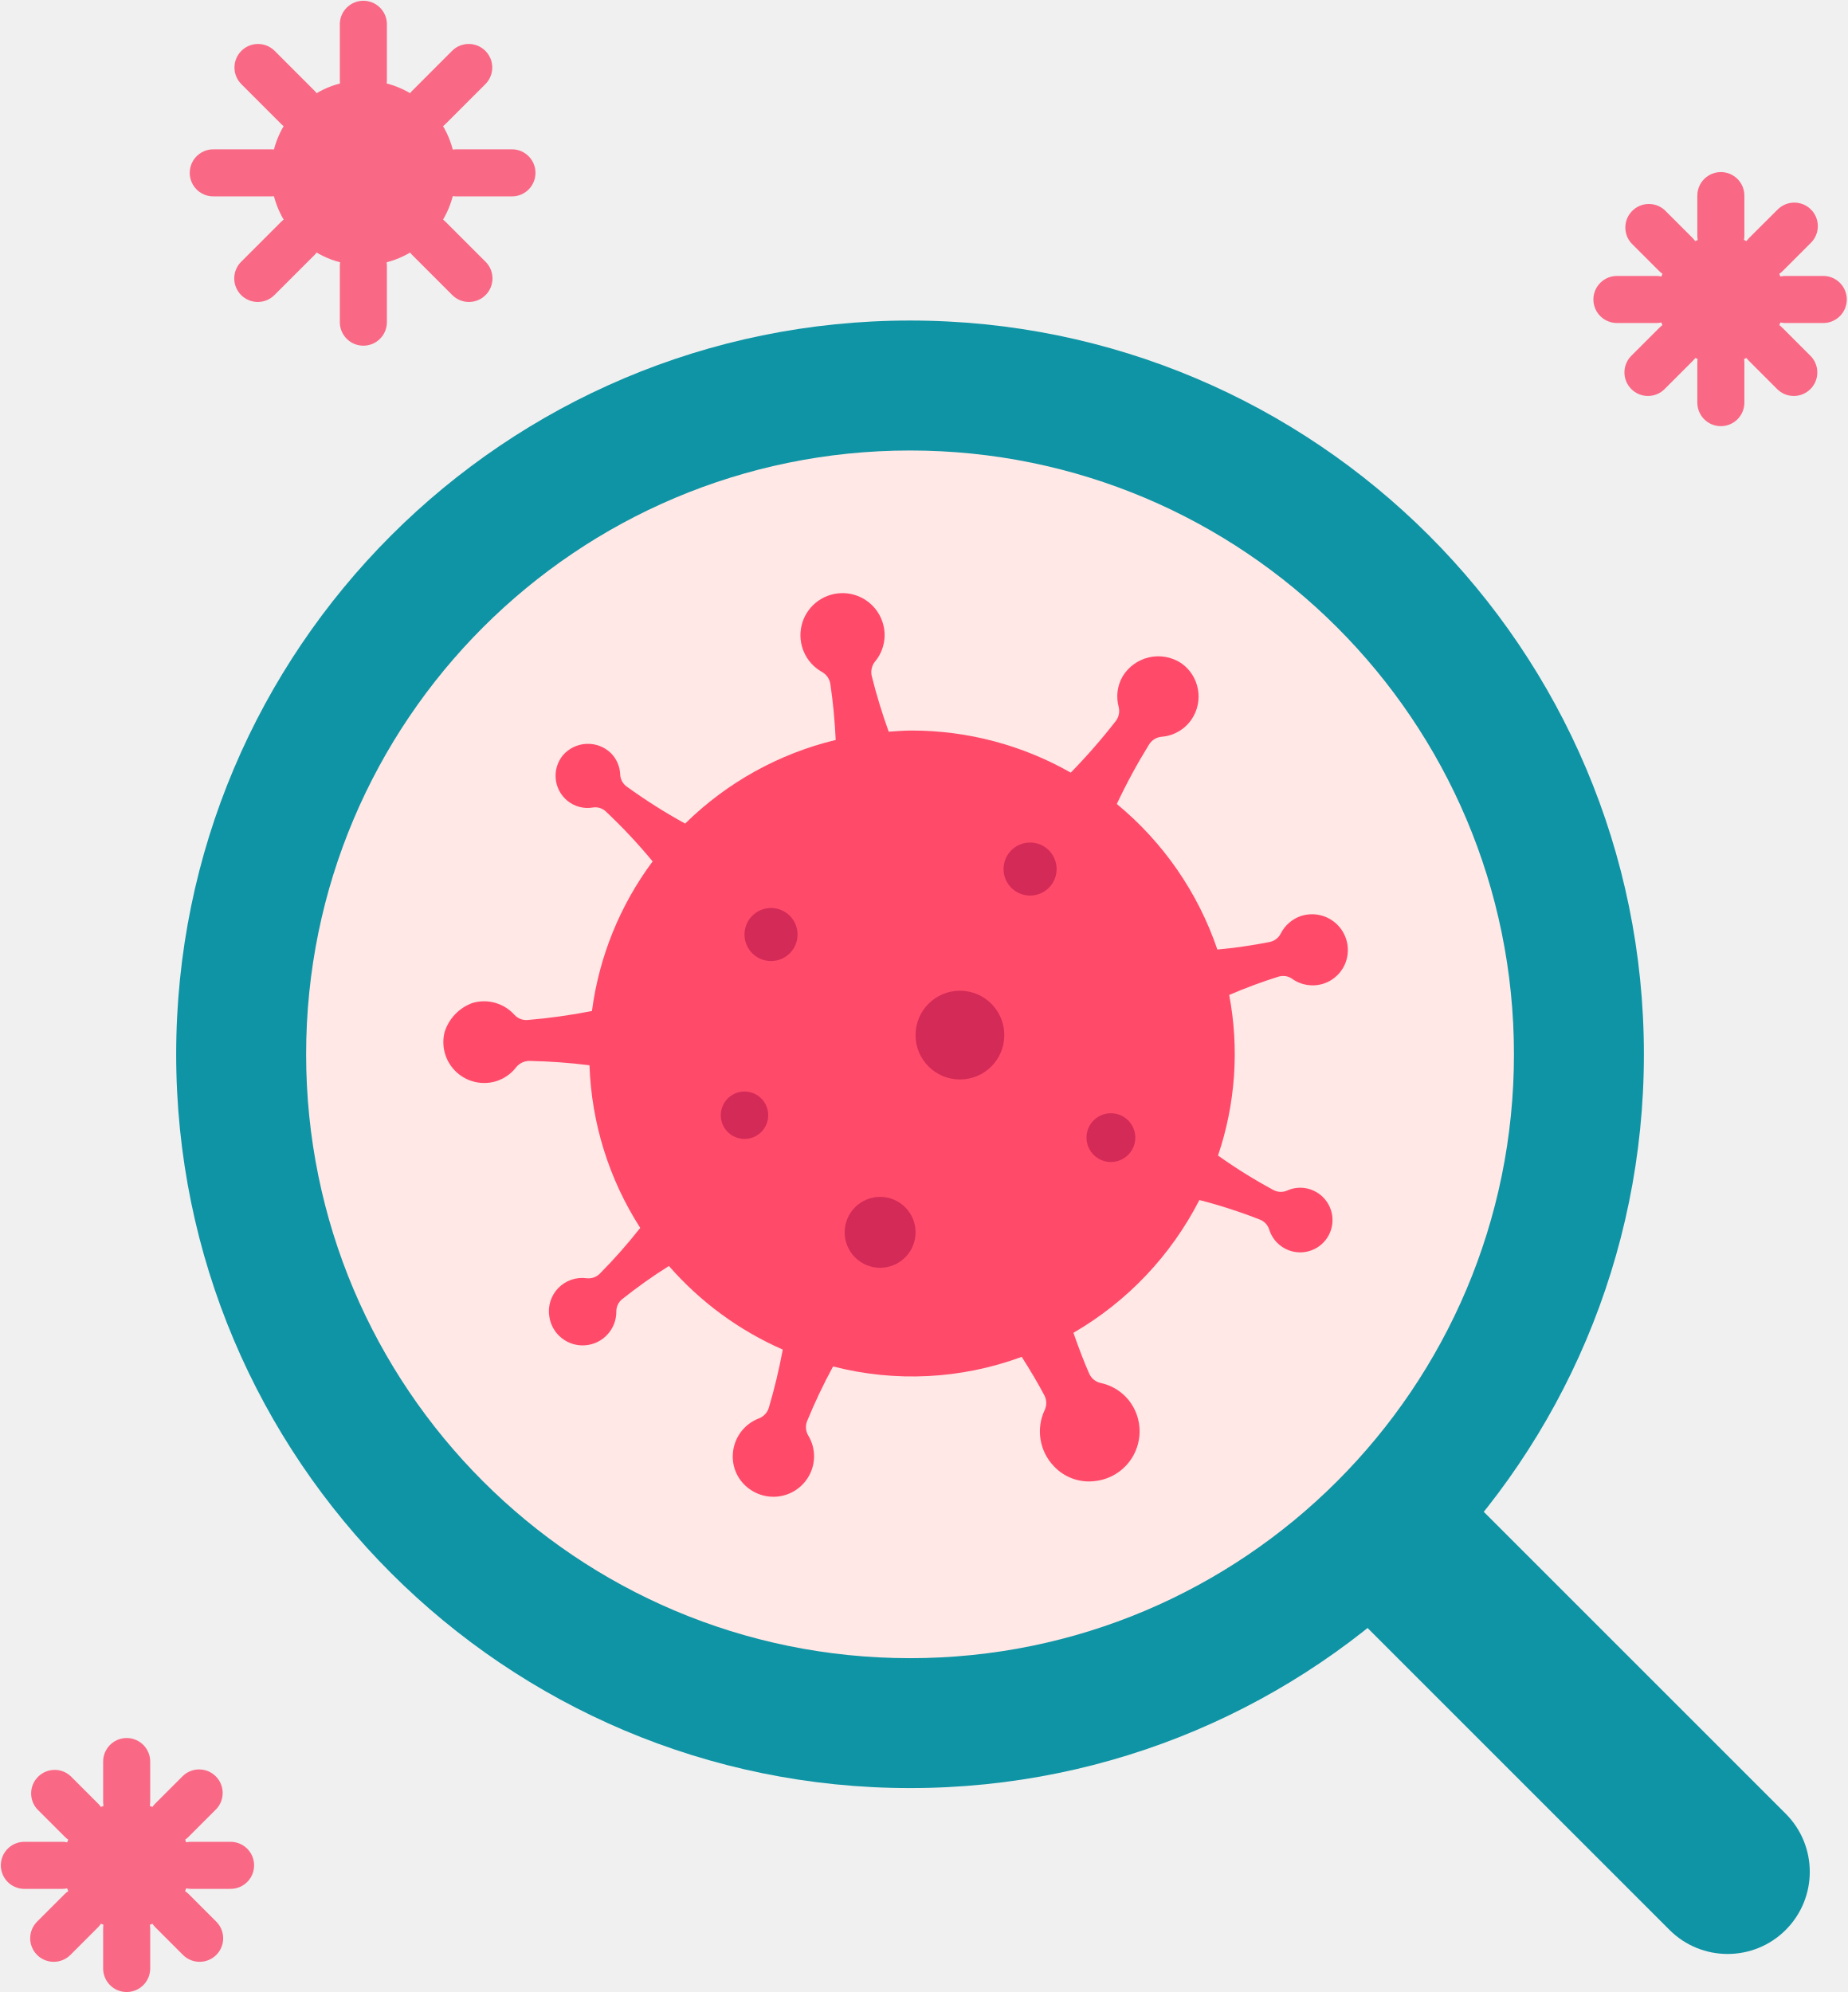
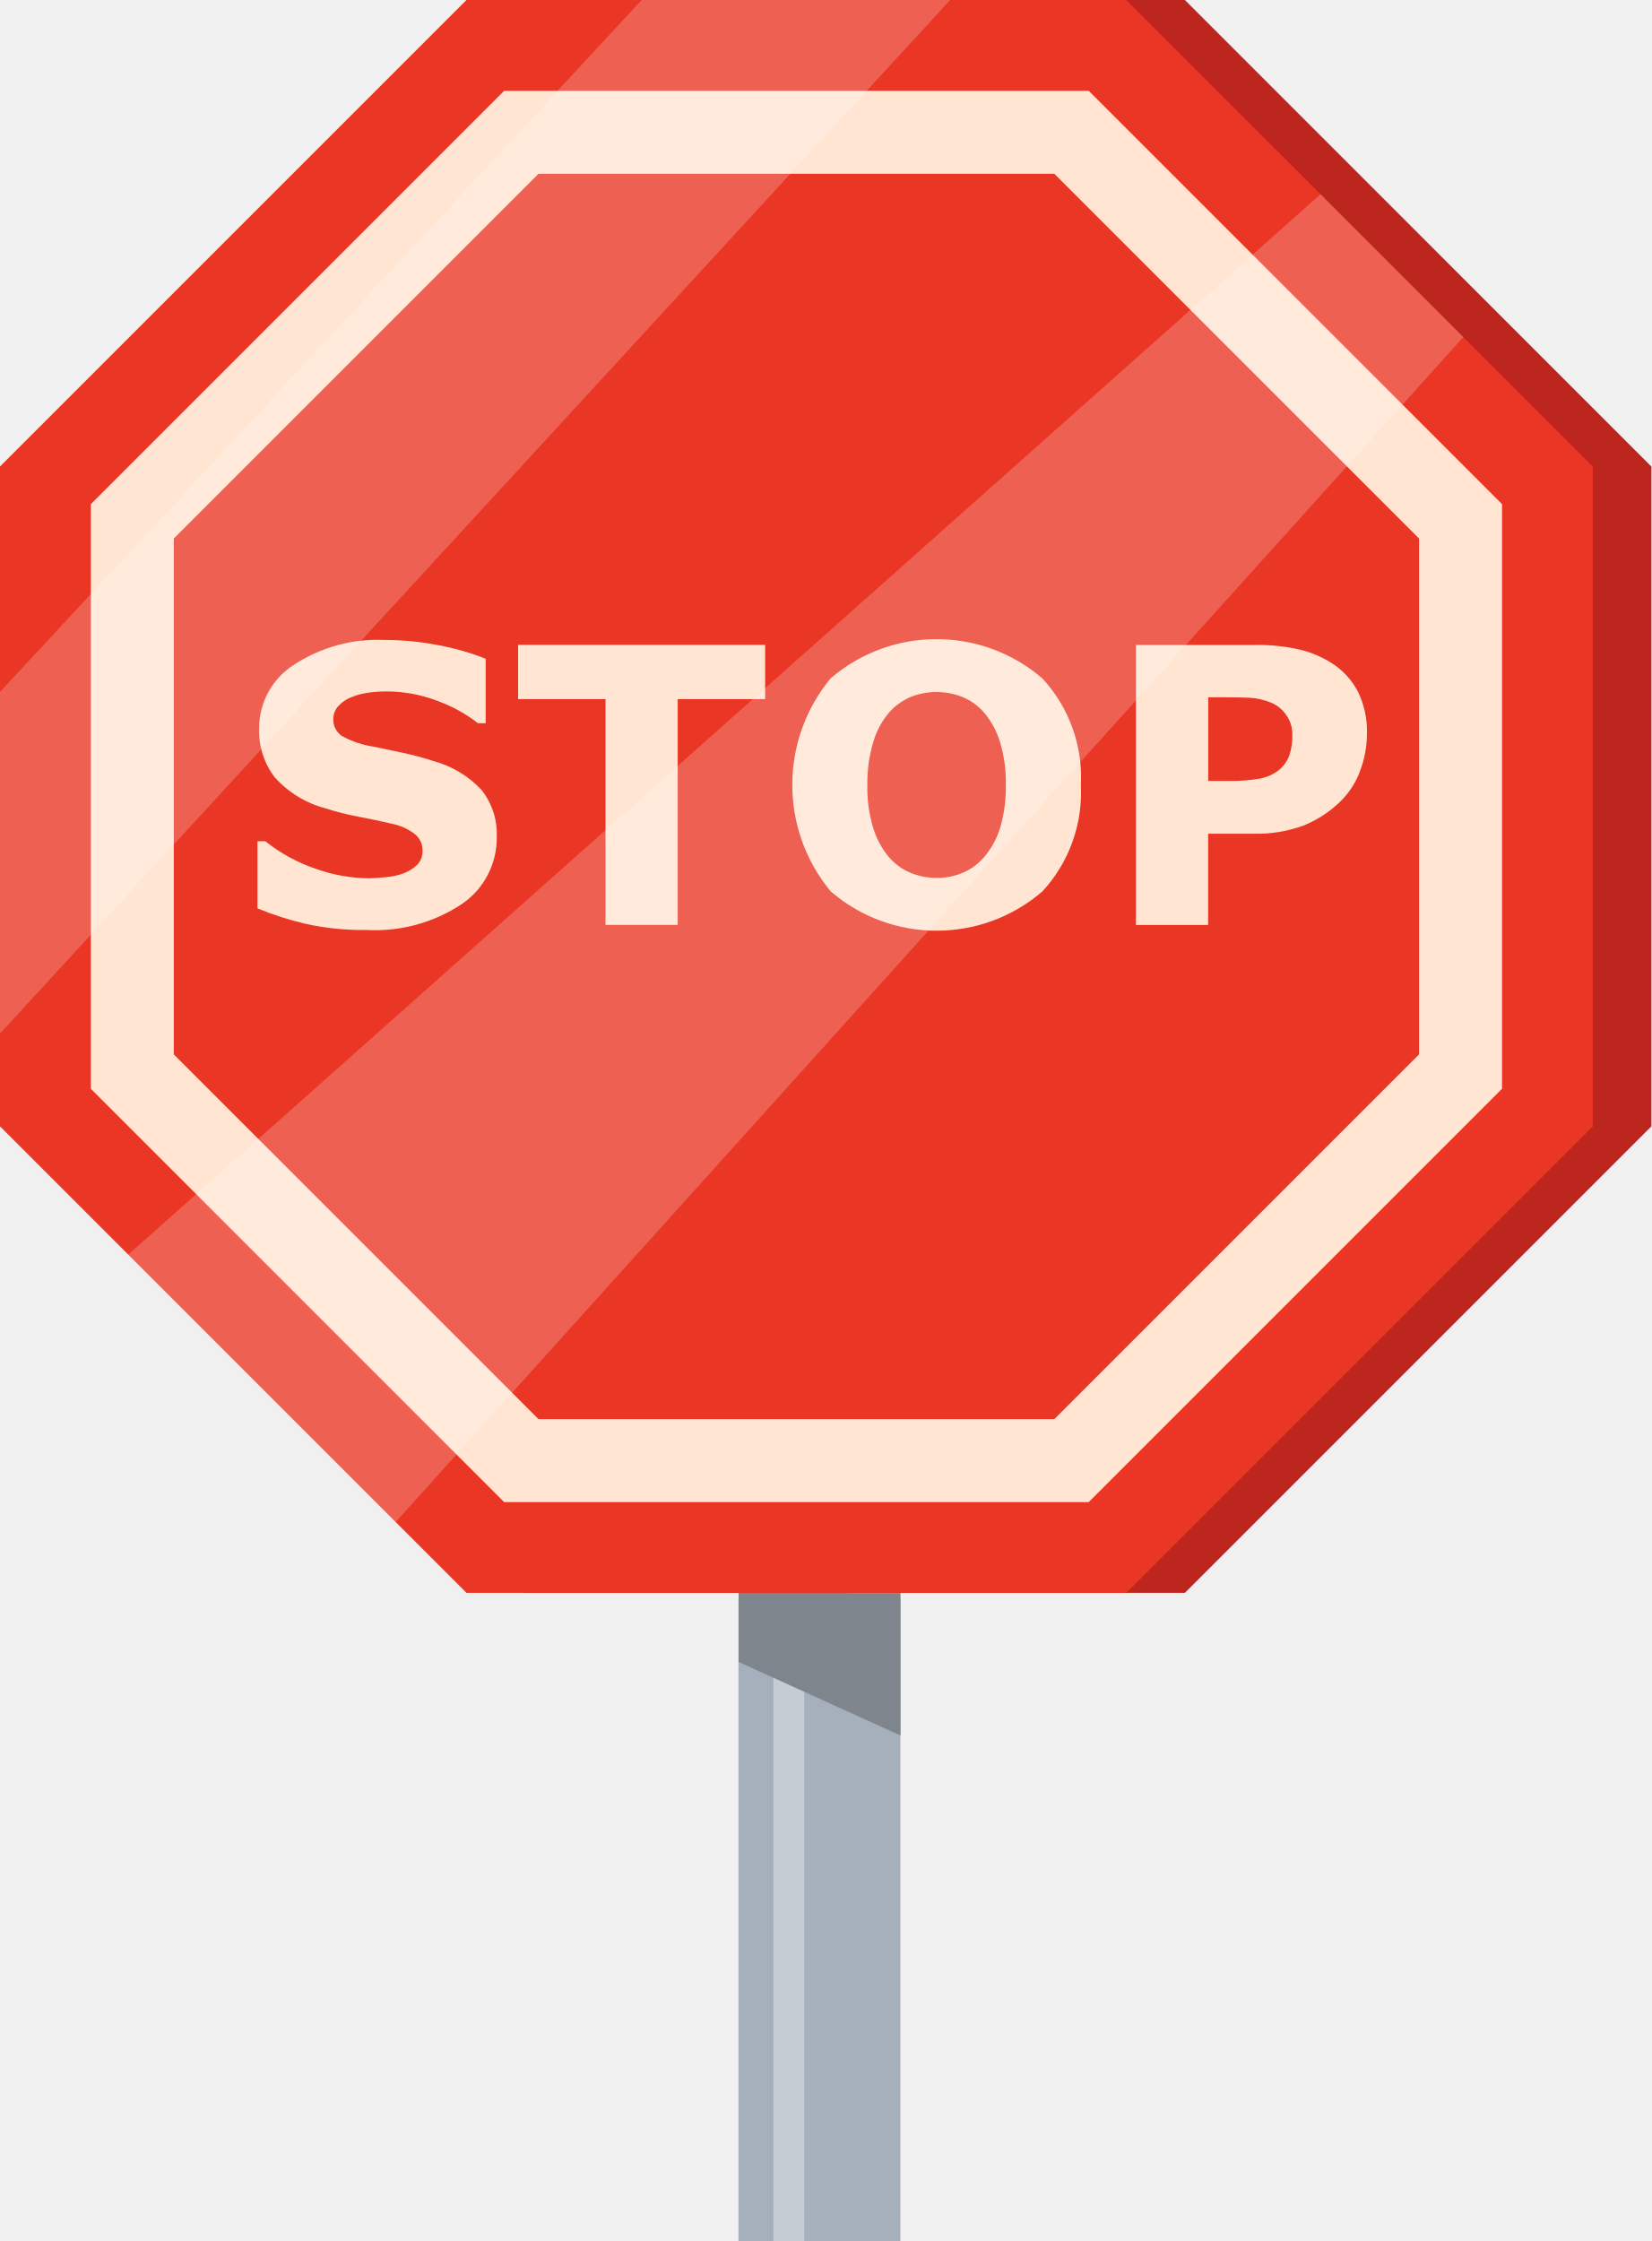
- <svg xmlns="http://www.w3.org/2000/svg" width="75.326" height="81.225" viewBox="0 0 75.326 81.225">
-   <g id="Group_20633" data-name="Group 20633" transform="translate(-3.454 4.073)">
-     <path id="Rectangle_657" data-name="Rectangle 657" d="M.45,0h5.8A.45.45,0,0,1,6.7.45V19.817a3.351,3.351,0,0,1-3.351,3.351h0A3.351,3.351,0,0,1,0,19.817V.45A.45.45,0,0,1,.45,0Z" transform="translate(57.508 60.607) rotate(-45)" fill="#0f94a5" />
-     <g id="Group_1114" data-name="Group 1114" transform="translate(10.637 8.997)">
-       <circle id="Ellipse_17" data-name="Ellipse 17" cx="29.92" cy="29.92" r="29.92" fill="#0f94a5" />
+ <svg xmlns="http://www.w3.org/2000/svg" width="66.973" height="90.881" viewBox="0 0 66.973 90.881">
+   <g id="Grupo_83715" data-name="Grupo 83715" transform="translate(-2147.55 -95.701)">
+     <g id="Grupo_83714" data-name="Grupo 83714" transform="translate(2147.55 95.701)">
+       <path id="Trazado_117351" data-name="Trazado 117351" d="M2211.043,95.7h-26.757l-18.921,18.92v26.758l18.921,18.92h26.757l18.92-18.92V114.622Z" transform="translate(-2162.99 -95.701)" fill="#bc261e" />
+       <path id="Trazado_117352" data-name="Trazado 117352" d="M2193.228,95.7H2166.47l-18.92,18.92v26.758l18.92,18.92h26.758l18.92-18.92V114.622Z" transform="translate(-2147.55 -95.701)" fill="#ea3624" />
+       <g id="Grupo_83712" data-name="Grupo 83712" transform="translate(3.683 3.683)">
+         <path id="Trazado_117353" data-name="Trazado 117353" d="M2215.643,180.557h-23.707l-16.763-16.763V140.087l16.763-16.763h23.707l16.763,16.763v23.707Zm-22.313-3.365h20.919l14.792-14.792V141.481l-14.792-14.792H2193.33l-14.792,14.792V162.4Z" transform="translate(-2175.173 -123.324)" fill="#ffe5d2" />
+       </g>
+       <g id="Grupo_83713" data-name="Grupo 83713" transform="translate(10.441 25.92)">
+         <path id="Trazado_117354" data-name="Trazado 117354" d="M2235.573,298.341a3.238,3.238,0,0,1-1.422,2.726,6.375,6.375,0,0,1-3.862,1.048,10.79,10.79,0,0,1-2.458-.248,12.662,12.662,0,0,1-1.963-.629v-2.722h.32a6.782,6.782,0,0,0,2.032,1.113,6.608,6.608,0,0,0,2.162.389,7.009,7.009,0,0,0,.7-.046,2.8,2.8,0,0,0,.709-.153,1.768,1.768,0,0,0,.553-.343.8.8,0,0,0,.217-.61.822.822,0,0,0-.317-.644,2.2,2.2,0,0,0-.926-.416q-.641-.152-1.353-.286a10.36,10.36,0,0,1-1.338-.339,4.2,4.2,0,0,1-2.062-1.262,3.092,3.092,0,0,1-.629-1.978,3.044,3.044,0,0,1,1.422-2.589,6.2,6.2,0,0,1,3.656-1,11.32,11.32,0,0,1,2.215.217,10.335,10.335,0,0,1,1.895.545v2.615h-.313a6.031,6.031,0,0,0-1.681-.919,5.788,5.788,0,0,0-2.032-.37,5.335,5.335,0,0,0-.728.05,2.859,2.859,0,0,0-.7.187,1.333,1.333,0,0,0-.511.347.761.761,0,0,0-.214.53.791.791,0,0,0,.343.69,3.84,3.84,0,0,0,1.3.438l1.2.252a12.641,12.641,0,0,1,1.239.335,4.143,4.143,0,0,1,1.925,1.163A2.861,2.861,0,0,1,2235.573,298.341Z" transform="translate(-2225.868 -290.32)" fill="#ffe5d2" />
+         <path id="Trazado_117355" data-name="Trazado 117355" d="M2315.2,294.091h-3.545v9.156h-2.928v-9.156h-3.545v-2.2H2315.2Z" transform="translate(-2294.611 -291.659)" fill="#ffe5d2" />
+         <path id="Trazado_117356" data-name="Trazado 117356" d="M2400.267,296.038a5.914,5.914,0,0,1-1.555,4.311,6.576,6.576,0,0,1-8.592,0,6.775,6.775,0,0,1,0-8.638,6.589,6.589,0,0,1,8.584,0A5.9,5.9,0,0,1,2400.267,296.038Zm-3.881,2.874a3.393,3.393,0,0,0,.633-1.223,5.942,5.942,0,0,0,.206-1.658,5.6,5.6,0,0,0-.236-1.738,3.377,3.377,0,0,0-.618-1.159,2.309,2.309,0,0,0-.9-.663,2.841,2.841,0,0,0-2.1-.008,2.455,2.455,0,0,0-.9.656,3.232,3.232,0,0,0-.622,1.178,5.734,5.734,0,0,0-.24,1.742,5.6,5.6,0,0,0,.233,1.727,3.416,3.416,0,0,0,.614,1.163,2.345,2.345,0,0,0,.892.663,2.758,2.758,0,0,0,1.075.213,2.718,2.718,0,0,0,1.075-.217A2.349,2.349,0,0,0,2396.386,298.912Z" transform="translate(-2366.874 -290.122)" fill="#ffe5d2" />
+         <path id="Trazado_117357" data-name="Trazado 117357" d="M2502.471,295.478a4.3,4.3,0,0,1-.267,1.491,3.322,3.322,0,0,1-.762,1.223,4.657,4.657,0,0,1-1.513,1.014,5.488,5.488,0,0,1-2.077.343h-1.822v3.7H2493.1V291.895h4.818a7.621,7.621,0,0,1,1.826.187,4.31,4.31,0,0,1,1.315.56,3.018,3.018,0,0,1,1.048,1.151A3.635,3.635,0,0,1,2502.471,295.478Zm-3.027.065a1.338,1.338,0,0,0-.259-.825,1.407,1.407,0,0,0-.6-.483,2.726,2.726,0,0,0-.892-.2q-.435-.019-1.159-.019h-.5v3.393h.839a6.82,6.82,0,0,0,1.231-.091,1.745,1.745,0,0,0,.812-.365,1.4,1.4,0,0,0,.407-.582A2.37,2.37,0,0,0,2499.444,295.543Z" transform="translate(-2457.474 -291.659)" fill="#ffe5d2" />
+       </g>
+       <path id="Trazado_117358" data-name="Trazado 117358" d="M2173.574,95.7l-26.024,28.062v13.854L2186.086,95.7Z" transform="translate(-2147.55 -95.701)" fill="#fff" opacity="0.21" />
+       <path id="Trazado_117359" data-name="Trazado 117359" d="M2186.555,197.763l48.351-43,5.793,5.793-43.3,48.054Z" transform="translate(-2181.354 -146.885)" fill="#fff" opacity="0.21" />
    </g>
-     <circle id="Ellipse_18" data-name="Ellipse 18" cx="24.622" cy="24.622" r="24.622" transform="translate(15.935 14.296)" fill="#ffe8e6" />
-     <path id="Path_580" data-name="Path 580" d="M67.15,45.849a1.447,1.447,0,0,0-.811.716.644.644,0,0,1-.443.337,20.807,20.807,0,0,1-2.138.31,13.181,13.181,0,0,0-4.1-5.936,24.541,24.541,0,0,1,1.318-2.431.674.674,0,0,1,.507-.31,1.629,1.629,0,0,0,1.213-.694,1.661,1.661,0,0,0-.416-2.31,1.7,1.7,0,0,0-2.388.549,1.63,1.63,0,0,0-.157,1.241.675.675,0,0,1-.122.577,24.685,24.685,0,0,1-1.833,2.1A13.091,13.091,0,0,0,51.3,38.281c-.318,0-.63.026-.942.047a23.318,23.318,0,0,1-.693-2.275.692.692,0,0,1,.144-.595,1.687,1.687,0,0,0,.292-1.613,1.716,1.716,0,1,0-2.465,2.046.683.683,0,0,1,.343.489,22.919,22.919,0,0,1,.218,2.285,13.14,13.14,0,0,0-6.138,3.41,22.446,22.446,0,0,1-2.386-1.512.638.638,0,0,1-.262-.484,1.305,1.305,0,0,0-.386-.884,1.348,1.348,0,0,0-1.945.089,1.317,1.317,0,0,0,.173,1.856,1.293,1.293,0,0,0,1.054.278.628.628,0,0,1,.526.17,22.23,22.23,0,0,1,1.9,2.029,13.072,13.072,0,0,0-2.474,6.1,23.912,23.912,0,0,1-2.628.368.657.657,0,0,1-.534-.214,1.667,1.667,0,0,0-1.7-.484,1.848,1.848,0,0,0-1.148,1.2,1.667,1.667,0,0,0,1.671,2.065,1.629,1.629,0,0,0,1.236-.626.7.7,0,0,1,.548-.274,23.311,23.311,0,0,1,2.455.178,13.085,13.085,0,0,0,2.069,6.631,21.529,21.529,0,0,1-1.649,1.867.645.645,0,0,1-.537.186,1.357,1.357,0,0,0-1.519,1.574,1.373,1.373,0,0,0,2.73-.226.641.641,0,0,1,.244-.5,20.888,20.888,0,0,1,1.9-1.348,13.193,13.193,0,0,0,4.642,3.409,23.219,23.219,0,0,1-.569,2.374.674.674,0,0,1-.4.43A1.66,1.66,0,0,0,44,67.876a1.617,1.617,0,0,0,.674,1.326,1.659,1.659,0,0,0,2.548-.785,1.632,1.632,0,0,0-.145-1.391.667.667,0,0,1-.045-.589A22.854,22.854,0,0,1,48.09,64.21a12.882,12.882,0,0,0,7.692-.391c.35.553.669,1.088.917,1.56a.676.676,0,0,1,.023.6,2.045,2.045,0,0,0,.384,2.313,1.953,1.953,0,0,0,1.667.592,2.04,2.04,0,0,0,1.613-2.911,1.994,1.994,0,0,0-1.391-1.089.667.667,0,0,1-.464-.384c-.213-.481-.43-1.054-.642-1.661a13.211,13.211,0,0,0,5.135-5.414,21.472,21.472,0,0,1,2.475.8.645.645,0,0,1,.372.4,1.324,1.324,0,0,0,1.026.912,1.317,1.317,0,0,0,.786-2.493,1.282,1.282,0,0,0-1.08-.005.642.642,0,0,1-.557-.021,21.326,21.326,0,0,1-2.262-1.407,12.9,12.9,0,0,0,.456-6.548,20.582,20.582,0,0,1,2.017-.749.636.636,0,0,1,.551.091,1.436,1.436,0,0,0,2.2-.727A1.46,1.46,0,0,0,67.15,45.849Z" transform="translate(-10.671 -12.566)" fill="#ff4a69" />
-     <g id="Group_1115" data-name="Group 1115" transform="translate(32.842 30.282)">
-       <circle id="Ellipse_19" data-name="Ellipse 19" cx="0.994" cy="0.994" r="0.994" transform="translate(14.91 11.038)" fill="#d32a57" />
-       <circle id="Ellipse_20" data-name="Ellipse 20" cx="1.445" cy="1.445" r="1.445" transform="translate(5.05 14.449)" fill="#d32a57" />
-       <circle id="Ellipse_21" data-name="Ellipse 21" cx="1.081" cy="1.081" r="1.081" transform="translate(11.528)" fill="#d32a57" />
-       <circle id="Ellipse_22" data-name="Ellipse 22" cx="0.966" cy="0.966" r="0.966" transform="translate(0 10.153)" fill="#d32a57" />
-       <circle id="Ellipse_23" data-name="Ellipse 23" cx="1.081" cy="1.081" r="1.081" transform="translate(0.966 2.67)" fill="#d32a57" />
-       <circle id="Ellipse_24" data-name="Ellipse 24" cx="1.809" cy="1.809" r="1.809" transform="translate(7.94 6.043)" fill="#d32a57" />
-     </g>
-     <g id="Group_1133" data-name="Group 1133" transform="translate(68.45 2.974)">
-       <g id="Group_1125" data-name="Group 1125" transform="translate(4.205 0)">
-         <path id="Path_589" data-name="Path 589" d="M113.075,9.413a.959.959,0,0,1-.96-.96V6.85a.96.96,0,1,1,1.919,0v1.6A.96.96,0,0,1,113.075,9.413Z" transform="translate(-112.115 -5.89)" fill="#f96985" />
-       </g>
-       <g id="Group_1126" data-name="Group 1126" transform="translate(4.205 6.807)">
-         <path id="Path_590" data-name="Path 590" d="M113.075,20.053a.959.959,0,0,1-.96-.96v-1.6a.96.96,0,1,1,1.919,0v1.6A.96.96,0,0,1,113.075,20.053Z" transform="translate(-112.115 -16.53)" fill="#f96985" />
-       </g>
-       <g id="Group_1127" data-name="Group 1127" transform="translate(0 4.205)">
-         <path id="Path_591" data-name="Path 591" d="M108.1,14.382h-1.6a.96.96,0,1,1,0-1.919h1.6a.96.96,0,0,1,0,1.919Z" transform="translate(-105.542 -12.463)" fill="#f96985" />
-       </g>
-       <g id="Group_1128" data-name="Group 1128" transform="translate(6.807 4.205)">
-         <path id="Path_592" data-name="Path 592" d="M118.745,14.382h-1.6a.96.96,0,0,1,0-1.919h1.6a.96.96,0,0,1,0,1.919Z" transform="translate(-116.182 -12.463)" fill="#f96985" />
-       </g>
-       <g id="Group_1129" data-name="Group 1129" transform="translate(1.232 1.232)">
-         <path id="Path_593" data-name="Path 593" d="M109.56,10.868a.955.955,0,0,1-.678-.281l-1.134-1.134A.96.96,0,0,1,109.106,8.1l1.134,1.134a.959.959,0,0,1-.679,1.638Z" transform="translate(-107.467 -7.816)" fill="#f96985" />
-       </g>
-       <g id="Group_1130" data-name="Group 1130" transform="translate(6.045 6.045)">
-         <path id="Path_594" data-name="Path 594" d="M117.084,18.392a.957.957,0,0,1-.679-.281l-1.134-1.134a.96.96,0,1,1,1.357-1.357l1.134,1.134a.96.96,0,0,1-.678,1.638Z" transform="translate(-114.99 -15.338)" fill="#f96985" />
-       </g>
-       <g id="Group_1131" data-name="Group 1131" transform="translate(1.232 6.045)">
-         <path id="Path_595" data-name="Path 595" d="M108.427,18.392a.96.96,0,0,1-.678-1.638l1.134-1.134a.96.96,0,1,1,1.357,1.357l-1.134,1.134A.957.957,0,0,1,108.427,18.392Z" transform="translate(-107.467 -15.338)" fill="#f96985" />
-       </g>
-       <g id="Group_1132" data-name="Group 1132" transform="translate(6.045 1.232)">
-         <path id="Path_596" data-name="Path 596" d="M115.95,10.868a.959.959,0,0,1-.679-1.638L116.405,8.1a.96.96,0,1,1,1.357,1.357l-1.134,1.134A.955.955,0,0,1,115.95,10.868Z" transform="translate(-114.99 -7.816)" fill="#f96985" />
-       </g>
-     </g>
-     <g id="Group_1142" data-name="Group 1142" transform="translate(3.454 66.823)">
-       <g id="Group_1134" data-name="Group 1134" transform="translate(4.205 0)">
-         <path id="Path_597" data-name="Path 597" d="M11.482,109.212a.959.959,0,0,1-.96-.96v-1.6a.96.96,0,1,1,1.919,0v1.6A.959.959,0,0,1,11.482,109.212Z" transform="translate(-10.522 -105.689)" fill="#f96985" />
-       </g>
-       <g id="Group_1135" data-name="Group 1135" transform="translate(4.205 6.807)">
-         <path id="Path_598" data-name="Path 598" d="M11.482,119.852a.959.959,0,0,1-.96-.96v-1.6a.96.96,0,1,1,1.919,0v1.6A.959.959,0,0,1,11.482,119.852Z" transform="translate(-10.522 -116.329)" fill="#f96985" />
-       </g>
-       <g id="Group_1136" data-name="Group 1136" transform="translate(0 4.205)">
-         <path id="Path_599" data-name="Path 599" d="M6.512,114.181h-1.6a.96.96,0,0,1,0-1.919h1.6a.96.96,0,0,1,0,1.919Z" transform="translate(-3.949 -112.262)" fill="#f96985" />
-       </g>
-       <g id="Group_1137" data-name="Group 1137" transform="translate(6.806 4.205)">
-         <path id="Path_600" data-name="Path 600" d="M17.152,114.181h-1.6a.96.96,0,0,1,0-1.919h1.6a.96.96,0,1,1,0,1.919Z" transform="translate(-14.588 -112.262)" fill="#f96985" />
-       </g>
-       <g id="Group_1138" data-name="Group 1138" transform="translate(1.232 1.232)">
-         <path id="Path_601" data-name="Path 601" d="M7.967,110.668a.957.957,0,0,1-.679-.282l-1.134-1.134A.96.96,0,0,1,7.513,107.9l1.134,1.134a.96.96,0,0,1-.679,1.638Z" transform="translate(-5.874 -107.614)" fill="#f96985" />
-       </g>
-       <g id="Group_1139" data-name="Group 1139" transform="translate(6.045 6.045)">
-         <path id="Path_602" data-name="Path 602" d="M15.49,118.191a.958.958,0,0,1-.679-.281l-1.134-1.134a.96.96,0,0,1,1.358-1.357l1.134,1.134a.959.959,0,0,1-.679,1.638Z" transform="translate(-13.397 -115.138)" fill="#f96985" />
-       </g>
-       <g id="Group_1140" data-name="Group 1140" transform="translate(1.232 6.045)">
-         <path id="Path_603" data-name="Path 603" d="M6.834,118.191a.959.959,0,0,1-.679-1.638l1.134-1.134a.96.96,0,0,1,1.358,1.357L7.513,117.91A.957.957,0,0,1,6.834,118.191Z" transform="translate(-5.874 -115.138)" fill="#f96985" />
-       </g>
-       <g id="Group_1141" data-name="Group 1141" transform="translate(6.045 1.232)">
-         <path id="Path_604" data-name="Path 604" d="M14.357,110.668a.96.96,0,0,1-.678-1.638l1.134-1.134a.96.96,0,0,1,1.357,1.357l-1.134,1.134A.957.957,0,0,1,14.357,110.668Z" transform="translate(-13.397 -107.614)" fill="#f96985" />
-       </g>
-     </g>
-     <g id="Group_1147" data-name="Group 1147" transform="translate(11.22 -4.073)">
-       <g id="Group_1124" data-name="Group 1124" transform="translate(0 0)">
-         <g id="Group_1116" data-name="Group 1116" transform="translate(6.089)">
-           <path id="Path_581" data-name="Path 581" d="M11.482,5.373a.96.96,0,0,1-.96-.96V2.092a.96.96,0,0,1,1.919,0V4.413A.96.96,0,0,1,11.482,5.373Z" transform="translate(-10.522 -1.132)" fill="#f96985" />
-         </g>
-         <g id="Group_1117" data-name="Group 1117" transform="translate(6.089 9.856)">
-           <path id="Path_582" data-name="Path 582" d="M11.482,20.777a.959.959,0,0,1-.96-.96V17.5a.96.96,0,0,1,1.919,0v2.321A.959.959,0,0,1,11.482,20.777Z" transform="translate(-10.522 -16.537)" fill="#f96985" />
-         </g>
-         <g id="Group_1118" data-name="Group 1118" transform="translate(0 6.089)">
-           <path id="Path_583" data-name="Path 583" d="M4.286,12.568H1.965a.96.96,0,1,1,0-1.919H4.286a.96.96,0,1,1,0,1.919Z" transform="translate(-1.005 -10.649)" fill="#f96985" />
-         </g>
-         <g id="Group_1119" data-name="Group 1119" transform="translate(9.856 6.089)">
-           <path id="Path_584" data-name="Path 584" d="M19.691,12.568H17.37a.96.96,0,0,1,0-1.919h2.321a.96.96,0,0,1,0,1.919Z" transform="translate(-16.41 -10.649)" fill="#f96985" />
-         </g>
-         <g id="Group_1120" data-name="Group 1120" transform="translate(1.783 1.783)">
-           <path id="Path_585" data-name="Path 585" d="M6.393,7.48A.956.956,0,0,1,5.715,7.2L4.074,5.558A.96.96,0,0,1,5.431,4.2L7.072,5.842A.959.959,0,0,1,6.393,7.48Z" transform="translate(-3.792 -3.919)" fill="#f96985" />
-         </g>
-         <g id="Group_1121" data-name="Group 1121" transform="translate(8.752 8.752)">
-           <path id="Path_586" data-name="Path 586" d="M17.286,18.373a.957.957,0,0,1-.679-.281l-1.641-1.641a.96.96,0,0,1,1.357-1.358l1.642,1.642a.96.96,0,0,1-.679,1.638Z" transform="translate(-14.685 -14.812)" fill="#f96985" />
-         </g>
-         <g id="Group_1122" data-name="Group 1122" transform="translate(1.783 8.752)">
-           <path id="Path_587" data-name="Path 587" d="M4.752,18.373a.96.96,0,0,1-.678-1.638l1.642-1.642a.96.96,0,0,1,1.357,1.358L5.431,18.092A.957.957,0,0,1,4.752,18.373Z" transform="translate(-3.792 -14.812)" fill="#f96985" />
-         </g>
-         <g id="Group_1123" data-name="Group 1123" transform="translate(8.752 1.783)">
-           <path id="Path_588" data-name="Path 588" d="M15.645,7.48a.959.959,0,0,1-.678-1.638L16.608,4.2a.96.96,0,0,1,1.358,1.357L16.324,7.2A.957.957,0,0,1,15.645,7.48Z" transform="translate(-14.685 -3.919)" fill="#f96985" />
-         </g>
-       </g>
-       <g id="Group_1143" data-name="Group 1143" transform="translate(3.281 3.282)">
-         <circle id="Ellipse_25" data-name="Ellipse 25" cx="3.767" cy="3.767" r="3.767" transform="translate(0)" fill="#f96985" />
-       </g>
-     </g>
-     <g id="Group_1144" data-name="Group 1144" transform="translate(71.013 5.538)">
-       <circle id="Ellipse_26" data-name="Ellipse 26" cx="2.602" cy="2.602" r="2.602" fill="#f96985" />
-     </g>
-     <g id="Group_1145" data-name="Group 1145" transform="translate(6.017 69.386)">
-       <circle id="Ellipse_27" data-name="Ellipse 27" cx="2.602" cy="2.602" r="2.602" fill="#f96985" />
-     </g>
+     <rect id="Rectángulo_34322" data-name="Rectángulo 34322" width="6.567" height="26.059" transform="translate(2177.499 160.524)" fill="#a6afbc" />
+     <rect id="Rectángulo_34323" data-name="Rectángulo 34323" width="1.25" height="24.294" transform="translate(2178.916 162.288)" fill="#fff" opacity="0.36" />
+     <path id="Trazado_117360" data-name="Trazado 117360" d="M2372.2,580.247v2.8l6.567,2.983v-5.781Z" transform="translate(-194.696 -419.948)" fill="#7e858c" />
  </g>
</svg>
